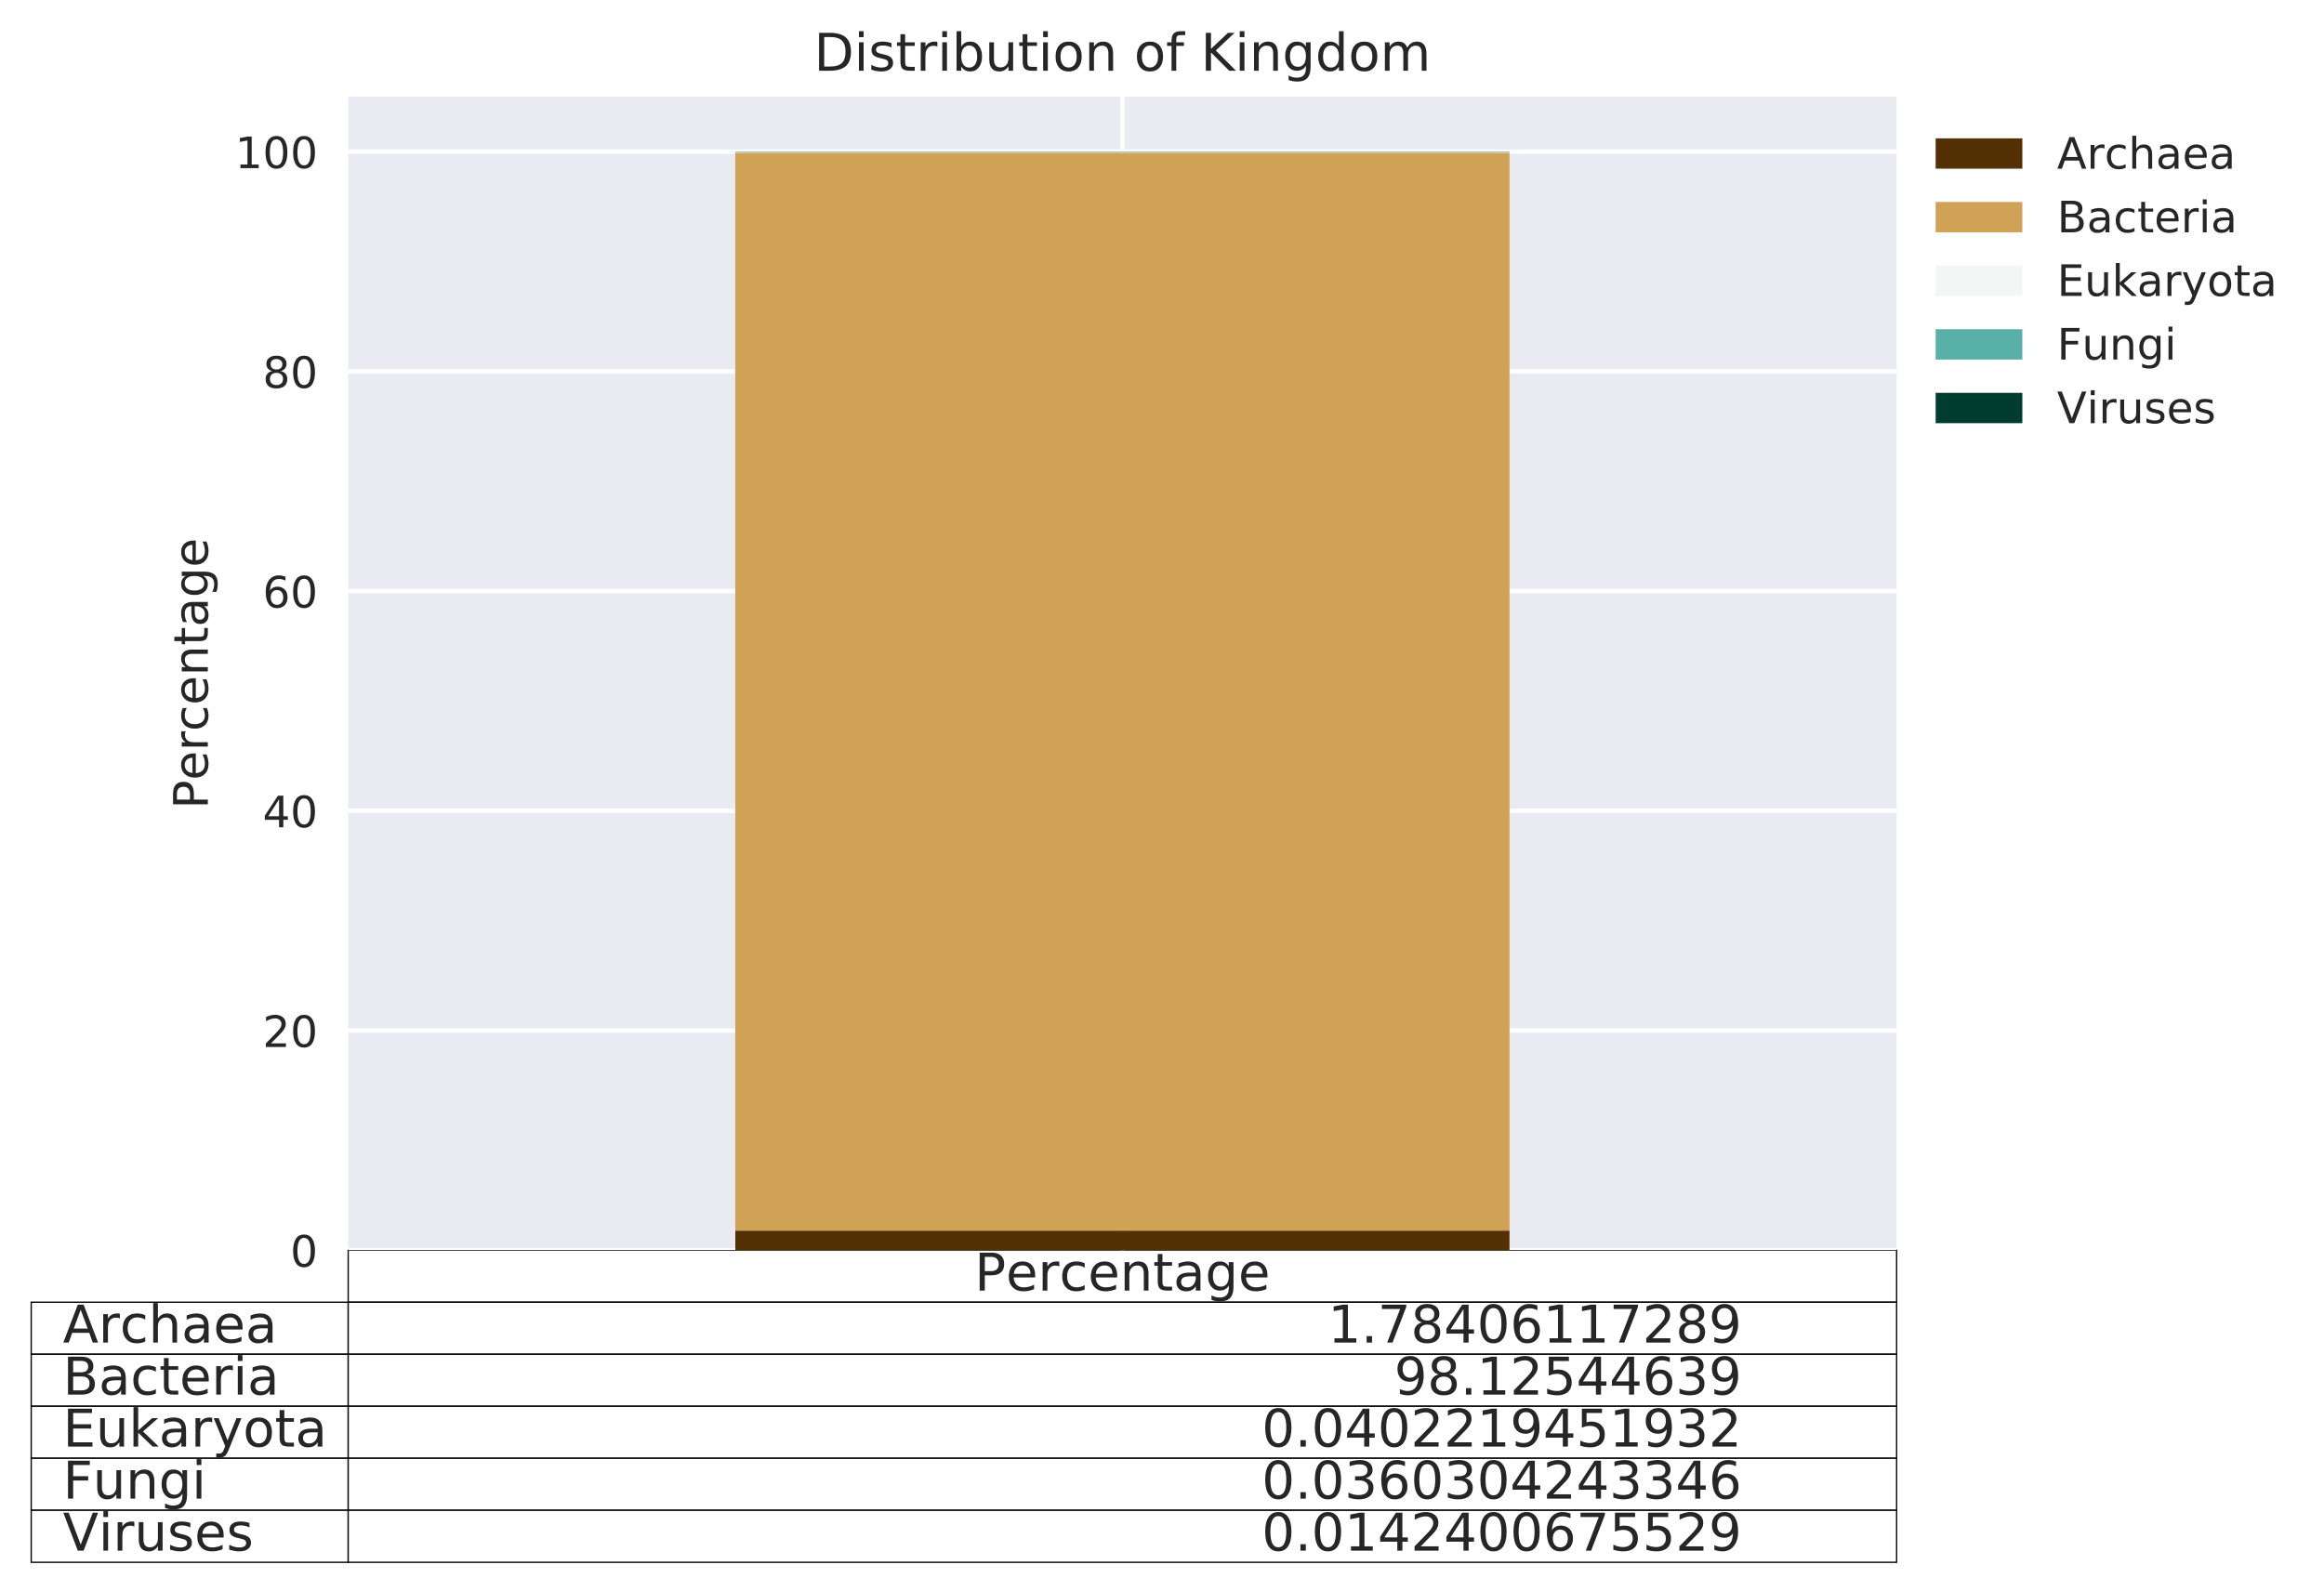
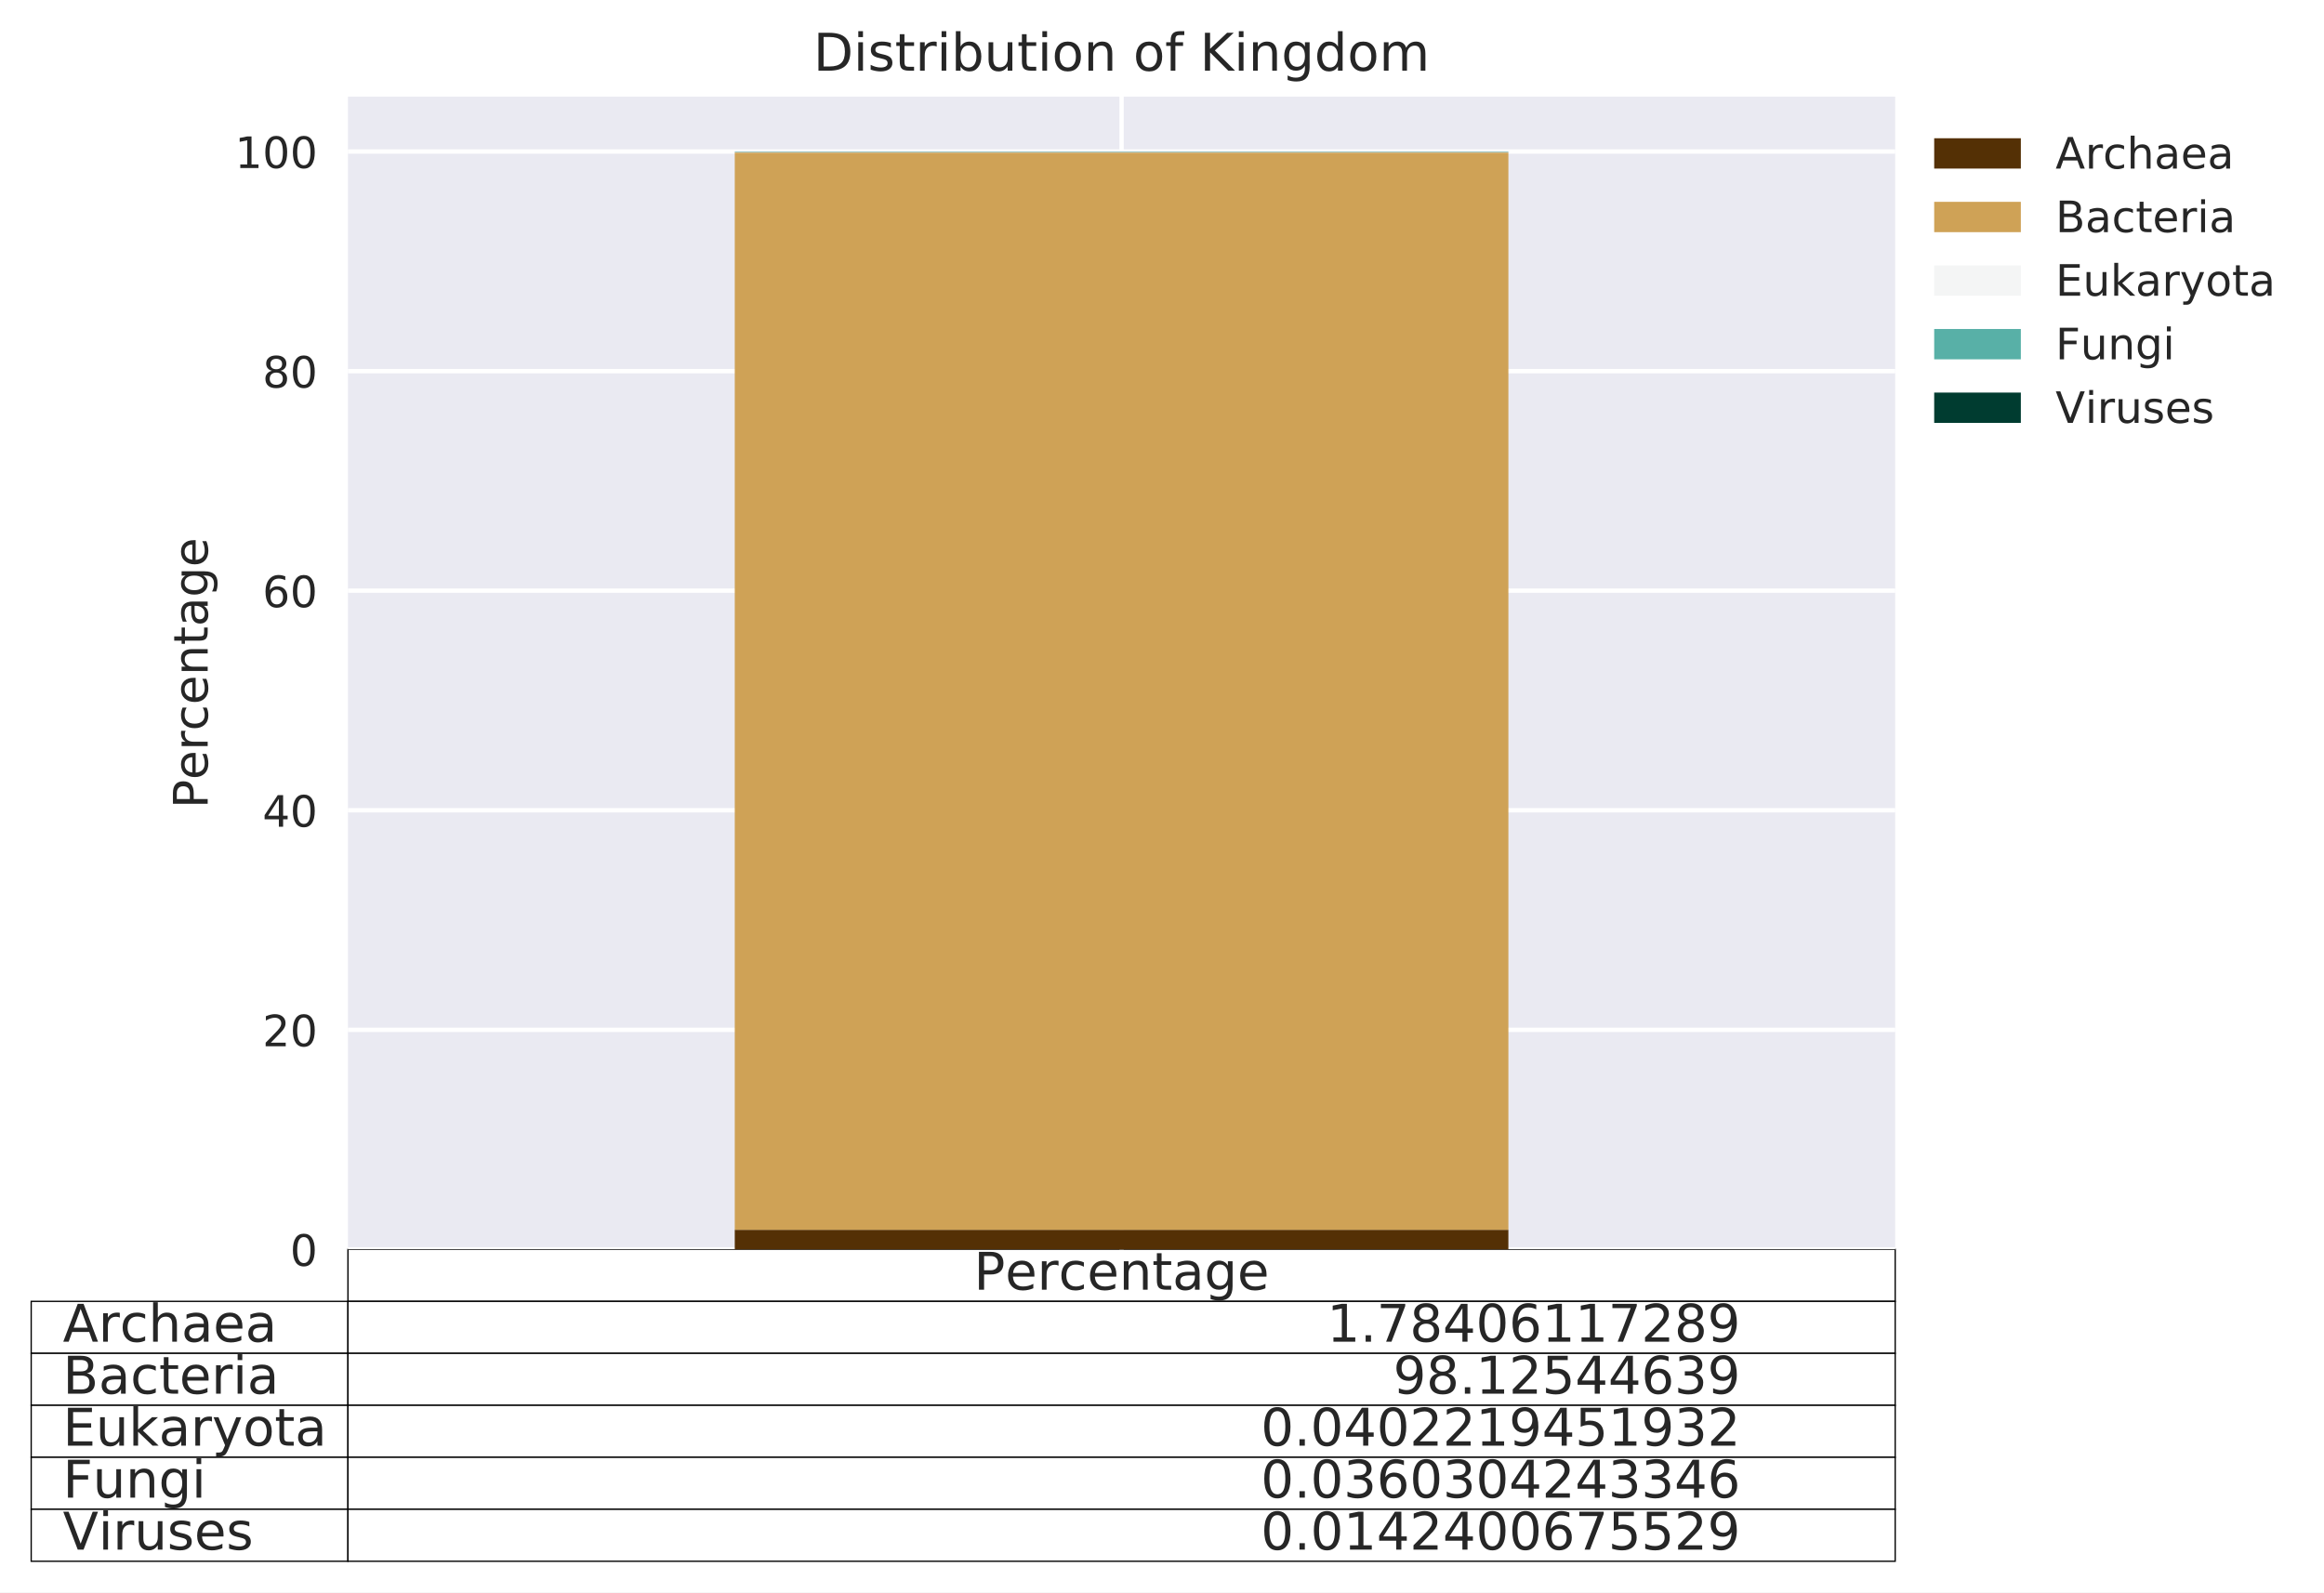
- <svg xmlns="http://www.w3.org/2000/svg" xmlns:xlink="http://www.w3.org/1999/xlink" height="367pt" version="1.1" viewBox="0 0 536 367" width="536pt">
+ <svg xmlns="http://www.w3.org/2000/svg" xmlns:xlink="http://www.w3.org/1999/xlink" height="367.63pt" version="1.1" viewBox="0 0 536.4 367.63" width="536.4pt">
  <defs>
    <style type="text/css">
*{stroke-linecap:butt;stroke-linejoin:round;}
  </style>
  </defs>
  <g id="figure_1">
    <g id="patch_1">
      <path d="M 0 367.63  L 536.4 367.63  L 536.4 -0  L 0 -0  z " style="fill:#ffffff;" />
    </g>
    <g id="axes_1">
      <g id="patch_2">
        <path d="M 80.309 288.43  L 437.429 288.43  L 437.429 22.318  L 80.309 22.318  z " style="fill:#eaeaf2;" />
      </g>
      <g id="table_1">
        <g id="patch_3">
          <path d="M 80.309 300.43  L 437.429 300.43  L 437.429 288.43  L 80.309 288.43  z " style="fill:#ffffff;stroke:#000000;stroke-linejoin:miter;stroke-width:0.3;" />
        </g>
        <g id="text_1">
          <defs>
            <path d="M 19.672 64.797  L 19.672 37.406  L 32.078 37.406  Q 38.969 37.406 42.719 40.969  Q 46.484 44.531 46.484 51.125  Q 46.484 57.672 42.719 61.234  Q 38.969 64.797 32.078 64.797  z M 9.812 72.906  L 32.078 72.906  Q 44.344 72.906 50.609 67.359  Q 56.891 61.812 56.891 51.125  Q 56.891 40.328 50.609 34.812  Q 44.344 29.297 32.078 29.297  L 19.672 29.297  L 19.672 0  L 9.812 0  z " id="DejaVuSans-50" />
            <path d="M 56.203 29.594  L 56.203 25.203  L 14.891 25.203  Q 15.484 15.922 20.484 11.062  Q 25.484 6.203 34.422 6.203  Q 39.594 6.203 44.453 7.469  Q 49.312 8.734 54.109 11.281  L 54.109 2.781  Q 49.266 0.734 44.188 -0.344  Q 39.109 -1.422 33.891 -1.422  Q 20.797 -1.422 13.156 6.188  Q 5.516 13.812 5.516 26.812  Q 5.516 40.234 12.766 48.109  Q 20.016 56 32.328 56  Q 43.359 56 49.781 48.891  Q 56.203 41.797 56.203 29.594  z M 47.219 32.234  Q 47.125 39.594 43.094 43.984  Q 39.062 48.391 32.422 48.391  Q 24.906 48.391 20.391 44.141  Q 15.875 39.891 15.188 32.172  z " id="DejaVuSans-65" />
            <path d="M 41.109 46.297  Q 39.594 47.172 37.812 47.578  Q 36.031 48 33.891 48  Q 26.266 48 22.188 43.047  Q 18.109 38.094 18.109 28.812  L 18.109 0  L 9.078 0  L 9.078 54.688  L 18.109 54.688  L 18.109 46.188  Q 20.953 51.172 25.484 53.578  Q 30.031 56 36.531 56  Q 37.453 56 38.578 55.875  Q 39.703 55.766 41.062 55.516  z " id="DejaVuSans-72" />
            <path d="M 48.781 52.594  L 48.781 44.188  Q 44.969 46.297 41.141 47.344  Q 37.312 48.391 33.406 48.391  Q 24.656 48.391 19.812 42.844  Q 14.984 37.312 14.984 27.297  Q 14.984 17.281 19.812 11.734  Q 24.656 6.203 33.406 6.203  Q 37.312 6.203 41.141 7.25  Q 44.969 8.297 48.781 10.406  L 48.781 2.094  Q 45.016 0.344 40.984 -0.531  Q 36.969 -1.422 32.422 -1.422  Q 20.062 -1.422 12.781 6.344  Q 5.516 14.109 5.516 27.297  Q 5.516 40.672 12.859 48.328  Q 20.219 56 33.016 56  Q 37.156 56 41.109 55.141  Q 45.062 54.297 48.781 52.594  z " id="DejaVuSans-63" />
            <path d="M 54.891 33.016  L 54.891 0  L 45.906 0  L 45.906 32.719  Q 45.906 40.484 42.875 44.328  Q 39.844 48.188 33.797 48.188  Q 26.516 48.188 22.312 43.547  Q 18.109 38.922 18.109 30.906  L 18.109 0  L 9.078 0  L 9.078 54.688  L 18.109 54.688  L 18.109 46.188  Q 21.344 51.125 25.703 53.562  Q 30.078 56 35.797 56  Q 45.219 56 50.047 50.172  Q 54.891 44.344 54.891 33.016  z " id="DejaVuSans-6e" />
            <path d="M 18.312 70.219  L 18.312 54.688  L 36.812 54.688  L 36.812 47.703  L 18.312 47.703  L 18.312 18.016  Q 18.312 11.328 20.141 9.422  Q 21.969 7.516 27.594 7.516  L 36.812 7.516  L 36.812 0  L 27.594 0  Q 17.188 0 13.234 3.875  Q 9.281 7.766 9.281 18.016  L 9.281 47.703  L 2.688 47.703  L 2.688 54.688  L 9.281 54.688  L 9.281 70.219  z " id="DejaVuSans-74" />
            <path d="M 34.281 27.484  Q 23.391 27.484 19.188 25  Q 14.984 22.516 14.984 16.5  Q 14.984 11.719 18.141 8.906  Q 21.297 6.109 26.703 6.109  Q 34.188 6.109 38.703 11.406  Q 43.219 16.703 43.219 25.484  L 43.219 27.484  z M 52.203 31.203  L 52.203 0  L 43.219 0  L 43.219 8.297  Q 40.141 3.328 35.547 0.953  Q 30.953 -1.422 24.312 -1.422  Q 15.922 -1.422 10.953 3.297  Q 6 8.016 6 15.922  Q 6 25.141 12.172 29.828  Q 18.359 34.516 30.609 34.516  L 43.219 34.516  L 43.219 35.406  Q 43.219 41.609 39.141 45  Q 35.062 48.391 27.688 48.391  Q 23 48.391 18.547 47.266  Q 14.109 46.141 10.016 43.891  L 10.016 52.203  Q 14.938 54.109 19.578 55.047  Q 24.219 56 28.609 56  Q 40.484 56 46.344 49.844  Q 52.203 43.703 52.203 31.203  z " id="DejaVuSans-61" />
            <path d="M 45.406 27.984  Q 45.406 37.75 41.375 43.109  Q 37.359 48.484 30.078 48.484  Q 22.859 48.484 18.828 43.109  Q 14.797 37.75 14.797 27.984  Q 14.797 18.266 18.828 12.891  Q 22.859 7.516 30.078 7.516  Q 37.359 7.516 41.375 12.891  Q 45.406 18.266 45.406 27.984  z M 54.391 6.781  Q 54.391 -7.172 48.188 -13.984  Q 42 -20.797 29.203 -20.797  Q 24.469 -20.797 20.266 -20.094  Q 16.062 -19.391 12.109 -17.922  L 12.109 -9.188  Q 16.062 -11.328 19.922 -12.344  Q 23.781 -13.375 27.781 -13.375  Q 36.625 -13.375 41.016 -8.766  Q 45.406 -4.156 45.406 5.172  L 45.406 9.625  Q 42.625 4.781 38.281 2.391  Q 33.938 0 27.875 0  Q 17.828 0 11.672 7.656  Q 5.516 15.328 5.516 27.984  Q 5.516 40.672 11.672 48.328  Q 17.828 56 27.875 56  Q 33.938 56 38.281 53.609  Q 42.625 51.219 45.406 46.391  L 45.406 54.688  L 54.391 54.688  z " id="DejaVuSans-67" />
          </defs>
          <g style="fill:#262626;" transform="translate(224.7742 297.7414)scale(0.12 -0.12)">
            <use xlink:href="#DejaVuSans-50" />
            <use x="60.256" xlink:href="#DejaVuSans-65" />
            <use x="121.779" xlink:href="#DejaVuSans-72" />
            <use x="162.861" xlink:href="#DejaVuSans-63" />
            <use x="217.842" xlink:href="#DejaVuSans-65" />
            <use x="279.365" xlink:href="#DejaVuSans-6e" />
            <use x="342.744" xlink:href="#DejaVuSans-74" />
            <use x="381.953" xlink:href="#DejaVuSans-61" />
            <use x="443.232" xlink:href="#DejaVuSans-67" />
            <use x="506.709" xlink:href="#DejaVuSans-65" />
          </g>
        </g>
        <g id="patch_4">
          <path d="M 7.2 312.43  L 80.309 312.43  L 80.309 300.43  L 7.2 300.43  z " style="fill:#ffffff;stroke:#000000;stroke-linejoin:miter;stroke-width:0.3;" />
        </g>
        <g id="text_2">
          <defs>
            <path d="M 34.188 63.188  L 20.797 26.906  L 47.609 26.906  z M 28.609 72.906  L 39.797 72.906  L 67.578 0  L 57.328 0  L 50.688 18.703  L 17.828 18.703  L 11.188 0  L 0.781 0  z " id="DejaVuSans-41" />
            <path d="M 54.891 33.016  L 54.891 0  L 45.906 0  L 45.906 32.719  Q 45.906 40.484 42.875 44.328  Q 39.844 48.188 33.797 48.188  Q 26.516 48.188 22.312 43.547  Q 18.109 38.922 18.109 30.906  L 18.109 0  L 9.078 0  L 9.078 75.984  L 18.109 75.984  L 18.109 46.188  Q 21.344 51.125 25.703 53.562  Q 30.078 56 35.797 56  Q 45.219 56 50.047 50.172  Q 54.891 44.344 54.891 33.016  z " id="DejaVuSans-68" />
          </defs>
          <g style="fill:#262626;" transform="translate(14.51093 309.7414)scale(0.12 -0.12)">
            <use xlink:href="#DejaVuSans-41" />
            <use x="68.408" xlink:href="#DejaVuSans-72" />
            <use x="109.49" xlink:href="#DejaVuSans-63" />
            <use x="164.471" xlink:href="#DejaVuSans-68" />
            <use x="227.85" xlink:href="#DejaVuSans-61" />
            <use x="289.129" xlink:href="#DejaVuSans-65" />
            <use x="350.652" xlink:href="#DejaVuSans-61" />
          </g>
        </g>
        <g id="patch_5">
          <path d="M 80.309 312.43  L 437.429 312.43  L 437.429 300.43  L 80.309 300.43  z " style="fill:#ffffff;stroke:#000000;stroke-linejoin:miter;stroke-width:0.3;" />
        </g>
        <g id="text_3">
          <defs>
            <path d="M 12.406 8.297  L 28.516 8.297  L 28.516 63.922  L 10.984 60.406  L 10.984 69.391  L 28.422 72.906  L 38.281 72.906  L 38.281 8.297  L 54.391 8.297  L 54.391 0  L 12.406 0  z " id="DejaVuSans-31" />
            <path d="M 10.688 12.406  L 21 12.406  L 21 0  L 10.688 0  z " id="DejaVuSans-2e" />
            <path d="M 8.203 72.906  L 55.078 72.906  L 55.078 68.703  L 28.609 0  L 18.312 0  L 43.219 64.594  L 8.203 64.594  z " id="DejaVuSans-37" />
            <path d="M 31.781 34.625  Q 24.75 34.625 20.719 30.859  Q 16.703 27.094 16.703 20.516  Q 16.703 13.922 20.719 10.156  Q 24.75 6.391 31.781 6.391  Q 38.812 6.391 42.859 10.172  Q 46.922 13.969 46.922 20.516  Q 46.922 27.094 42.891 30.859  Q 38.875 34.625 31.781 34.625  z M 21.922 38.812  Q 15.578 40.375 12.031 44.719  Q 8.5 49.078 8.5 55.328  Q 8.5 64.062 14.719 69.141  Q 20.953 74.219 31.781 74.219  Q 42.672 74.219 48.875 69.141  Q 55.078 64.062 55.078 55.328  Q 55.078 49.078 51.531 44.719  Q 48 40.375 41.703 38.812  Q 48.828 37.156 52.797 32.312  Q 56.781 27.484 56.781 20.516  Q 56.781 9.906 50.312 4.234  Q 43.844 -1.422 31.781 -1.422  Q 19.734 -1.422 13.25 4.234  Q 6.781 9.906 6.781 20.516  Q 6.781 27.484 10.781 32.312  Q 14.797 37.156 21.922 38.812  z M 18.312 54.391  Q 18.312 48.734 21.844 45.562  Q 25.391 42.391 31.781 42.391  Q 38.141 42.391 41.719 45.562  Q 45.312 48.734 45.312 54.391  Q 45.312 60.062 41.719 63.234  Q 38.141 66.406 31.781 66.406  Q 25.391 66.406 21.844 63.234  Q 18.312 60.062 18.312 54.391  z " id="DejaVuSans-38" />
            <path d="M 37.797 64.312  L 12.891 25.391  L 37.797 25.391  z M 35.203 72.906  L 47.609 72.906  L 47.609 25.391  L 58.016 25.391  L 58.016 17.188  L 47.609 17.188  L 47.609 0  L 37.797 0  L 37.797 17.188  L 4.891 17.188  L 4.891 26.703  z " id="DejaVuSans-34" />
            <path d="M 31.781 66.406  Q 24.172 66.406 20.328 58.906  Q 16.5 51.422 16.5 36.375  Q 16.5 21.391 20.328 13.891  Q 24.172 6.391 31.781 6.391  Q 39.453 6.391 43.281 13.891  Q 47.125 21.391 47.125 36.375  Q 47.125 51.422 43.281 58.906  Q 39.453 66.406 31.781 66.406  z M 31.781 74.219  Q 44.047 74.219 50.516 64.516  Q 56.984 54.828 56.984 36.375  Q 56.984 17.969 50.516 8.266  Q 44.047 -1.422 31.781 -1.422  Q 19.531 -1.422 13.062 8.266  Q 6.594 17.969 6.594 36.375  Q 6.594 54.828 13.062 64.516  Q 19.531 74.219 31.781 74.219  z " id="DejaVuSans-30" />
            <path d="M 33.016 40.375  Q 26.375 40.375 22.484 35.828  Q 18.609 31.297 18.609 23.391  Q 18.609 15.531 22.484 10.953  Q 26.375 6.391 33.016 6.391  Q 39.656 6.391 43.531 10.953  Q 47.406 15.531 47.406 23.391  Q 47.406 31.297 43.531 35.828  Q 39.656 40.375 33.016 40.375  z M 52.594 71.297  L 52.594 62.312  Q 48.875 64.062 45.094 64.984  Q 41.312 65.922 37.594 65.922  Q 27.828 65.922 22.672 59.328  Q 17.531 52.734 16.797 39.406  Q 19.672 43.656 24.016 45.922  Q 28.375 48.188 33.594 48.188  Q 44.578 48.188 50.953 41.516  Q 57.328 34.859 57.328 23.391  Q 57.328 12.156 50.688 5.359  Q 44.047 -1.422 33.016 -1.422  Q 20.359 -1.422 13.672 8.266  Q 6.984 17.969 6.984 36.375  Q 6.984 53.656 15.188 63.938  Q 23.391 74.219 37.203 74.219  Q 40.922 74.219 44.703 73.484  Q 48.484 72.75 52.594 71.297  z " id="DejaVuSans-36" />
            <path d="M 19.188 8.297  L 53.609 8.297  L 53.609 0  L 7.328 0  L 7.328 8.297  Q 12.938 14.109 22.625 23.891  Q 32.328 33.688 34.812 36.531  Q 39.547 41.844 41.422 45.531  Q 43.312 49.219 43.312 52.781  Q 43.312 58.594 39.234 62.25  Q 35.156 65.922 28.609 65.922  Q 23.969 65.922 18.812 64.312  Q 13.672 62.703 7.812 59.422  L 7.812 69.391  Q 13.766 71.781 18.938 73  Q 24.125 74.219 28.422 74.219  Q 39.75 74.219 46.484 68.547  Q 53.219 62.891 53.219 53.422  Q 53.219 48.922 51.531 44.891  Q 49.859 40.875 45.406 35.406  Q 44.188 33.984 37.641 27.219  Q 31.109 20.453 19.188 8.297  z " id="DejaVuSans-32" />
            <path d="M 10.984 1.516  L 10.984 10.5  Q 14.703 8.734 18.5 7.812  Q 22.312 6.891 25.984 6.891  Q 35.75 6.891 40.891 13.453  Q 46.047 20.016 46.781 33.406  Q 43.953 29.203 39.594 26.953  Q 35.25 24.703 29.984 24.703  Q 19.047 24.703 12.672 31.312  Q 6.297 37.938 6.297 49.422  Q 6.297 60.641 12.938 67.422  Q 19.578 74.219 30.609 74.219  Q 43.266 74.219 49.922 64.516  Q 56.594 54.828 56.594 36.375  Q 56.594 19.141 48.406 8.859  Q 40.234 -1.422 26.422 -1.422  Q 22.703 -1.422 18.891 -0.688  Q 15.094 0.047 10.984 1.516  z M 30.609 32.422  Q 37.25 32.422 41.125 36.953  Q 45.016 41.5 45.016 49.422  Q 45.016 57.281 41.125 61.844  Q 37.25 66.406 30.609 66.406  Q 23.969 66.406 20.094 61.844  Q 16.219 57.281 16.219 49.422  Q 16.219 41.5 20.094 36.953  Q 23.969 32.422 30.609 32.422  z " id="DejaVuSans-39" />
          </defs>
          <g style="fill:#262626;" transform="translate(306.2835 309.7414)scale(0.12 -0.12)">
            <use xlink:href="#DejaVuSans-31" />
            <use x="63.623" xlink:href="#DejaVuSans-2e" />
            <use x="95.41" xlink:href="#DejaVuSans-37" />
            <use x="159.033" xlink:href="#DejaVuSans-38" />
            <use x="222.656" xlink:href="#DejaVuSans-34" />
            <use x="286.279" xlink:href="#DejaVuSans-30" />
            <use x="349.902" xlink:href="#DejaVuSans-36" />
            <use x="413.525" xlink:href="#DejaVuSans-31" />
            <use x="477.148" xlink:href="#DejaVuSans-31" />
            <use x="540.771" xlink:href="#DejaVuSans-37" />
            <use x="604.395" xlink:href="#DejaVuSans-32" />
            <use x="668.018" xlink:href="#DejaVuSans-38" />
            <use x="731.641" xlink:href="#DejaVuSans-39" />
          </g>
        </g>
        <g id="patch_6">
          <path d="M 7.2 324.43  L 80.309 324.43  L 80.309 312.43  L 7.2 312.43  z " style="fill:#ffffff;stroke:#000000;stroke-linejoin:miter;stroke-width:0.3;" />
        </g>
        <g id="text_4">
          <defs>
            <path d="M 19.672 34.812  L 19.672 8.109  L 35.5 8.109  Q 43.453 8.109 47.281 11.406  Q 51.125 14.703 51.125 21.484  Q 51.125 28.328 47.281 31.562  Q 43.453 34.812 35.5 34.812  z M 19.672 64.797  L 19.672 42.828  L 34.281 42.828  Q 41.5 42.828 45.031 45.531  Q 48.578 48.25 48.578 53.812  Q 48.578 59.328 45.031 62.062  Q 41.5 64.797 34.281 64.797  z M 9.812 72.906  L 35.016 72.906  Q 46.297 72.906 52.391 68.219  Q 58.5 63.531 58.5 54.891  Q 58.5 48.188 55.375 44.234  Q 52.25 40.281 46.188 39.312  Q 53.469 37.75 57.5 32.781  Q 61.531 27.828 61.531 20.406  Q 61.531 10.641 54.891 5.312  Q 48.25 0 35.984 0  L 9.812 0  z " id="DejaVuSans-42" />
            <path d="M 9.422 54.688  L 18.406 54.688  L 18.406 0  L 9.422 0  z M 9.422 75.984  L 18.406 75.984  L 18.406 64.594  L 9.422 64.594  z " id="DejaVuSans-69" />
          </defs>
          <g style="fill:#262626;" transform="translate(14.51093 321.7414)scale(0.12 -0.12)">
            <use xlink:href="#DejaVuSans-42" />
            <use x="68.604" xlink:href="#DejaVuSans-61" />
            <use x="129.883" xlink:href="#DejaVuSans-63" />
            <use x="184.863" xlink:href="#DejaVuSans-74" />
            <use x="224.072" xlink:href="#DejaVuSans-65" />
            <use x="285.596" xlink:href="#DejaVuSans-72" />
            <use x="326.709" xlink:href="#DejaVuSans-69" />
            <use x="354.492" xlink:href="#DejaVuSans-61" />
          </g>
        </g>
        <g id="patch_7">
          <path d="M 80.309 324.43  L 437.429 324.43  L 437.429 312.43  L 80.309 312.43  z " style="fill:#ffffff;stroke:#000000;stroke-linejoin:miter;stroke-width:0.3;" />
        </g>
        <g id="text_5">
          <defs>
            <path d="M 10.797 72.906  L 49.516 72.906  L 49.516 64.594  L 19.828 64.594  L 19.828 46.734  Q 21.969 47.469 24.109 47.828  Q 26.266 48.188 28.422 48.188  Q 40.625 48.188 47.75 41.5  Q 54.891 34.812 54.891 23.391  Q 54.891 11.625 47.562 5.094  Q 40.234 -1.422 26.906 -1.422  Q 22.312 -1.422 17.547 -0.641  Q 12.797 0.141 7.719 1.703  L 7.719 11.625  Q 12.109 9.234 16.797 8.062  Q 21.484 6.891 26.703 6.891  Q 35.156 6.891 40.078 11.328  Q 45.016 15.766 45.016 23.391  Q 45.016 31 40.078 35.438  Q 35.156 39.891 26.703 39.891  Q 22.75 39.891 18.812 39.016  Q 14.891 38.141 10.797 36.281  z " id="DejaVuSans-35" />
            <path d="M 40.578 39.312  Q 47.656 37.797 51.625 33  Q 55.609 28.219 55.609 21.188  Q 55.609 10.406 48.188 4.484  Q 40.766 -1.422 27.094 -1.422  Q 22.516 -1.422 17.656 -0.516  Q 12.797 0.391 7.625 2.203  L 7.625 11.719  Q 11.719 9.328 16.594 8.109  Q 21.484 6.891 26.812 6.891  Q 36.078 6.891 40.938 10.547  Q 45.797 14.203 45.797 21.188  Q 45.797 27.641 41.281 31.266  Q 36.766 34.906 28.719 34.906  L 20.219 34.906  L 20.219 43.016  L 29.109 43.016  Q 36.375 43.016 40.234 45.922  Q 44.094 48.828 44.094 54.297  Q 44.094 59.906 40.109 62.906  Q 36.141 65.922 28.719 65.922  Q 24.656 65.922 20.016 65.031  Q 15.375 64.156 9.812 62.312  L 9.812 71.094  Q 15.438 72.656 20.344 73.438  Q 25.25 74.219 29.594 74.219  Q 40.828 74.219 47.359 69.109  Q 53.906 64.016 53.906 55.328  Q 53.906 49.266 50.438 45.094  Q 46.969 40.922 40.578 39.312  z " id="DejaVuSans-33" />
          </defs>
          <g style="fill:#262626;" transform="translate(321.5535 321.7414)scale(0.12 -0.12)">
            <use xlink:href="#DejaVuSans-39" />
            <use x="63.623" xlink:href="#DejaVuSans-38" />
            <use x="127.246" xlink:href="#DejaVuSans-2e" />
            <use x="159.033" xlink:href="#DejaVuSans-31" />
            <use x="222.656" xlink:href="#DejaVuSans-32" />
            <use x="286.279" xlink:href="#DejaVuSans-35" />
            <use x="349.902" xlink:href="#DejaVuSans-34" />
            <use x="413.525" xlink:href="#DejaVuSans-34" />
            <use x="477.148" xlink:href="#DejaVuSans-36" />
            <use x="540.771" xlink:href="#DejaVuSans-33" />
            <use x="604.395" xlink:href="#DejaVuSans-39" />
          </g>
        </g>
        <g id="patch_8">
          <path d="M 7.2 336.43  L 80.309 336.43  L 80.309 324.43  L 7.2 324.43  z " style="fill:#ffffff;stroke:#000000;stroke-linejoin:miter;stroke-width:0.3;" />
        </g>
        <g id="text_6">
          <defs>
            <path d="M 9.812 72.906  L 55.906 72.906  L 55.906 64.594  L 19.672 64.594  L 19.672 43.016  L 54.391 43.016  L 54.391 34.719  L 19.672 34.719  L 19.672 8.297  L 56.781 8.297  L 56.781 0  L 9.812 0  z " id="DejaVuSans-45" />
            <path d="M 8.5 21.578  L 8.5 54.688  L 17.484 54.688  L 17.484 21.922  Q 17.484 14.156 20.5 10.266  Q 23.531 6.391 29.594 6.391  Q 36.859 6.391 41.078 11.031  Q 45.312 15.672 45.312 23.688  L 45.312 54.688  L 54.297 54.688  L 54.297 0  L 45.312 0  L 45.312 8.406  Q 42.047 3.422 37.719 1  Q 33.406 -1.422 27.688 -1.422  Q 18.266 -1.422 13.375 4.438  Q 8.5 10.297 8.5 21.578  z M 31.109 56  z " id="DejaVuSans-75" />
            <path d="M 9.078 75.984  L 18.109 75.984  L 18.109 31.109  L 44.922 54.688  L 56.391 54.688  L 27.391 29.109  L 57.625 0  L 45.906 0  L 18.109 26.703  L 18.109 0  L 9.078 0  z " id="DejaVuSans-6b" />
            <path d="M 32.172 -5.078  Q 28.375 -14.844 24.75 -17.812  Q 21.141 -20.797 15.094 -20.797  L 7.906 -20.797  L 7.906 -13.281  L 13.188 -13.281  Q 16.891 -13.281 18.938 -11.516  Q 21 -9.766 23.484 -3.219  L 25.094 0.875  L 2.984 54.688  L 12.5 54.688  L 29.594 11.922  L 46.688 54.688  L 56.203 54.688  z " id="DejaVuSans-79" />
            <path d="M 30.609 48.391  Q 23.391 48.391 19.188 42.75  Q 14.984 37.109 14.984 27.297  Q 14.984 17.484 19.156 11.844  Q 23.344 6.203 30.609 6.203  Q 37.797 6.203 41.984 11.859  Q 46.188 17.531 46.188 27.297  Q 46.188 37.016 41.984 42.703  Q 37.797 48.391 30.609 48.391  z M 30.609 56  Q 42.328 56 49.016 48.375  Q 55.719 40.766 55.719 27.297  Q 55.719 13.875 49.016 6.219  Q 42.328 -1.422 30.609 -1.422  Q 18.844 -1.422 12.172 6.219  Q 5.516 13.875 5.516 27.297  Q 5.516 40.766 12.172 48.375  Q 18.844 56 30.609 56  z " id="DejaVuSans-6f" />
          </defs>
          <g style="fill:#262626;" transform="translate(14.51093 333.7414)scale(0.12 -0.12)">
            <use xlink:href="#DejaVuSans-45" />
            <use x="63.184" xlink:href="#DejaVuSans-75" />
            <use x="126.562" xlink:href="#DejaVuSans-6b" />
            <use x="184.457" xlink:href="#DejaVuSans-61" />
            <use x="245.736" xlink:href="#DejaVuSans-72" />
            <use x="286.85" xlink:href="#DejaVuSans-79" />
            <use x="346.029" xlink:href="#DejaVuSans-6f" />
            <use x="407.211" xlink:href="#DejaVuSans-74" />
            <use x="446.42" xlink:href="#DejaVuSans-61" />
          </g>
        </g>
        <g id="patch_9">
          <path d="M 80.309 336.43  L 437.429 336.43  L 437.429 324.43  L 80.309 324.43  z " style="fill:#ffffff;stroke:#000000;stroke-linejoin:miter;stroke-width:0.3;" />
        </g>
        <g id="text_7">
          <g style="fill:#262626;" transform="translate(291.0135 333.7414)scale(0.12 -0.12)">
            <use xlink:href="#DejaVuSans-30" />
            <use x="63.623" xlink:href="#DejaVuSans-2e" />
            <use x="95.41" xlink:href="#DejaVuSans-30" />
            <use x="159.033" xlink:href="#DejaVuSans-34" />
            <use x="222.656" xlink:href="#DejaVuSans-30" />
            <use x="286.279" xlink:href="#DejaVuSans-32" />
            <use x="349.902" xlink:href="#DejaVuSans-32" />
            <use x="413.525" xlink:href="#DejaVuSans-31" />
            <use x="477.148" xlink:href="#DejaVuSans-39" />
            <use x="540.771" xlink:href="#DejaVuSans-34" />
            <use x="604.395" xlink:href="#DejaVuSans-35" />
            <use x="668.018" xlink:href="#DejaVuSans-31" />
            <use x="731.641" xlink:href="#DejaVuSans-39" />
            <use x="795.264" xlink:href="#DejaVuSans-33" />
            <use x="858.887" xlink:href="#DejaVuSans-32" />
          </g>
        </g>
        <g id="patch_10">
          <path d="M 7.2 348.43  L 80.309 348.43  L 80.309 336.43  L 7.2 336.43  z " style="fill:#ffffff;stroke:#000000;stroke-linejoin:miter;stroke-width:0.3;" />
        </g>
        <g id="text_8">
          <defs>
            <path d="M 9.812 72.906  L 51.703 72.906  L 51.703 64.594  L 19.672 64.594  L 19.672 43.109  L 48.578 43.109  L 48.578 34.812  L 19.672 34.812  L 19.672 0  L 9.812 0  z " id="DejaVuSans-46" />
          </defs>
          <g style="fill:#262626;" transform="translate(14.51093 345.7414)scale(0.12 -0.12)">
            <use xlink:href="#DejaVuSans-46" />
            <use x="57.441" xlink:href="#DejaVuSans-75" />
            <use x="120.82" xlink:href="#DejaVuSans-6e" />
            <use x="184.199" xlink:href="#DejaVuSans-67" />
            <use x="247.676" xlink:href="#DejaVuSans-69" />
          </g>
        </g>
        <g id="patch_11">
          <path d="M 80.309 348.43  L 437.429 348.43  L 437.429 336.43  L 80.309 336.43  z " style="fill:#ffffff;stroke:#000000;stroke-linejoin:miter;stroke-width:0.3;" />
        </g>
        <g id="text_9">
          <g style="fill:#262626;" transform="translate(291.0135 345.7414)scale(0.12 -0.12)">
            <use xlink:href="#DejaVuSans-30" />
            <use x="63.623" xlink:href="#DejaVuSans-2e" />
            <use x="95.41" xlink:href="#DejaVuSans-30" />
            <use x="159.033" xlink:href="#DejaVuSans-33" />
            <use x="222.656" xlink:href="#DejaVuSans-36" />
            <use x="286.279" xlink:href="#DejaVuSans-30" />
            <use x="349.902" xlink:href="#DejaVuSans-33" />
            <use x="413.525" xlink:href="#DejaVuSans-30" />
            <use x="477.148" xlink:href="#DejaVuSans-34" />
            <use x="540.771" xlink:href="#DejaVuSans-32" />
            <use x="604.395" xlink:href="#DejaVuSans-34" />
            <use x="668.018" xlink:href="#DejaVuSans-33" />
            <use x="731.641" xlink:href="#DejaVuSans-33" />
            <use x="795.264" xlink:href="#DejaVuSans-34" />
            <use x="858.887" xlink:href="#DejaVuSans-36" />
          </g>
        </g>
        <g id="patch_12">
          <path d="M 7.2 360.43  L 80.309 360.43  L 80.309 348.43  L 7.2 348.43  z " style="fill:#ffffff;stroke:#000000;stroke-linejoin:miter;stroke-width:0.3;" />
        </g>
        <g id="text_10">
          <defs>
            <path d="M 28.609 0  L 0.781 72.906  L 11.078 72.906  L 34.188 11.531  L 57.328 72.906  L 67.578 72.906  L 39.797 0  z " id="DejaVuSans-56" />
            <path d="M 44.281 53.078  L 44.281 44.578  Q 40.484 46.531 36.375 47.5  Q 32.281 48.484 27.875 48.484  Q 21.188 48.484 17.844 46.438  Q 14.5 44.391 14.5 40.281  Q 14.5 37.156 16.891 35.375  Q 19.281 33.594 26.516 31.984  L 29.594 31.297  Q 39.156 29.25 43.188 25.516  Q 47.219 21.781 47.219 15.094  Q 47.219 7.469 41.188 3.016  Q 35.156 -1.422 24.609 -1.422  Q 20.219 -1.422 15.453 -0.562  Q 10.688 0.297 5.422 2  L 5.422 11.281  Q 10.406 8.688 15.234 7.391  Q 20.062 6.109 24.812 6.109  Q 31.156 6.109 34.562 8.281  Q 37.984 10.453 37.984 14.406  Q 37.984 18.062 35.516 20.016  Q 33.062 21.969 24.703 23.781  L 21.578 24.516  Q 13.234 26.266 9.516 29.906  Q 5.812 33.547 5.812 39.891  Q 5.812 47.609 11.281 51.797  Q 16.75 56 26.812 56  Q 31.781 56 36.172 55.266  Q 40.578 54.547 44.281 53.078  z " id="DejaVuSans-73" />
          </defs>
          <g style="fill:#262626;" transform="translate(14.51093 357.7414)scale(0.12 -0.12)">
            <use xlink:href="#DejaVuSans-56" />
            <use x="68.377" xlink:href="#DejaVuSans-69" />
            <use x="96.16" xlink:href="#DejaVuSans-72" />
            <use x="137.273" xlink:href="#DejaVuSans-75" />
            <use x="200.652" xlink:href="#DejaVuSans-73" />
            <use x="252.752" xlink:href="#DejaVuSans-65" />
            <use x="314.275" xlink:href="#DejaVuSans-73" />
          </g>
        </g>
        <g id="patch_13">
          <path d="M 80.309 360.43  L 437.429 360.43  L 437.429 348.43  L 80.309 348.43  z " style="fill:#ffffff;stroke:#000000;stroke-linejoin:miter;stroke-width:0.3;" />
        </g>
        <g id="text_11">
          <g style="fill:#262626;" transform="translate(291.0135 357.7414)scale(0.12 -0.12)">
            <use xlink:href="#DejaVuSans-30" />
            <use x="63.623" xlink:href="#DejaVuSans-2e" />
            <use x="95.41" xlink:href="#DejaVuSans-30" />
            <use x="159.033" xlink:href="#DejaVuSans-31" />
            <use x="222.656" xlink:href="#DejaVuSans-34" />
            <use x="286.279" xlink:href="#DejaVuSans-32" />
            <use x="349.902" xlink:href="#DejaVuSans-34" />
            <use x="413.525" xlink:href="#DejaVuSans-30" />
            <use x="477.148" xlink:href="#DejaVuSans-30" />
            <use x="540.771" xlink:href="#DejaVuSans-36" />
            <use x="604.395" xlink:href="#DejaVuSans-37" />
            <use x="668.018" xlink:href="#DejaVuSans-35" />
            <use x="731.641" xlink:href="#DejaVuSans-35" />
            <use x="795.264" xlink:href="#DejaVuSans-32" />
            <use x="858.887" xlink:href="#DejaVuSans-39" />
          </g>
        </g>
      </g>
      <g id="matplotlib.axis_1">
        <g id="xtick_1">
          <g id="line2d_1">
-             <path clip-path="url(#pe3d955ba50)" d="M 258.869 288.43  L 258.869 22.318  " style="fill:none;stroke:#ffffff;stroke-linecap:round;" />
+             <path clip-path="url(#p2730d4b7ba)" d="M 258.869 288.43  L 258.869 22.318  " style="fill:none;stroke:#ffffff;stroke-linecap:round;" />
          </g>
        </g>
      </g>
      <g id="matplotlib.axis_2">
        <g id="ytick_1">
          <g id="line2d_2">
-             <path clip-path="url(#pe3d955ba50)" d="M 80.309 288.43  L 437.429 288.43  " style="fill:none;stroke:#ffffff;stroke-linecap:round;" />
+             <path clip-path="url(#p2730d4b7ba)" d="M 80.309 288.43  L 437.429 288.43  " style="fill:none;stroke:#ffffff;stroke-linecap:round;" />
          </g>
          <g id="line2d_3" />
          <g id="text_12">
            <g style="fill:#262626;" transform="translate(66.94675 292.2293)scale(0.1 -0.1)">
              <use xlink:href="#DejaVuSans-30" />
            </g>
          </g>
        </g>
        <g id="ytick_2">
          <g id="line2d_4">
-             <path clip-path="url(#pe3d955ba50)" d="M 80.309 237.742  L 437.429 237.742  " style="fill:none;stroke:#ffffff;stroke-linecap:round;" />
+             <path clip-path="url(#p2730d4b7ba)" d="M 80.309 237.742  L 437.429 237.742  " style="fill:none;stroke:#ffffff;stroke-linecap:round;" />
          </g>
          <g id="line2d_5" />
          <g id="text_13">
            <g style="fill:#262626;" transform="translate(60.58425 241.5413)scale(0.1 -0.1)">
              <use xlink:href="#DejaVuSans-32" />
              <use x="63.623" xlink:href="#DejaVuSans-30" />
            </g>
          </g>
        </g>
        <g id="ytick_3">
          <g id="line2d_6">
-             <path clip-path="url(#pe3d955ba50)" d="M 80.309 187.054  L 437.429 187.054  " style="fill:none;stroke:#ffffff;stroke-linecap:round;" />
+             <path clip-path="url(#p2730d4b7ba)" d="M 80.309 187.054  L 437.429 187.054  " style="fill:none;stroke:#ffffff;stroke-linecap:round;" />
          </g>
          <g id="line2d_7" />
          <g id="text_14">
            <g style="fill:#262626;" transform="translate(60.58425 190.8533)scale(0.1 -0.1)">
              <use xlink:href="#DejaVuSans-34" />
              <use x="63.623" xlink:href="#DejaVuSans-30" />
            </g>
          </g>
        </g>
        <g id="ytick_4">
          <g id="line2d_8">
-             <path clip-path="url(#pe3d955ba50)" d="M 80.309 136.366  L 437.429 136.366  " style="fill:none;stroke:#ffffff;stroke-linecap:round;" />
+             <path clip-path="url(#p2730d4b7ba)" d="M 80.309 136.366  L 437.429 136.366  " style="fill:none;stroke:#ffffff;stroke-linecap:round;" />
          </g>
          <g id="line2d_9" />
          <g id="text_15">
            <g style="fill:#262626;" transform="translate(60.58425 140.1653)scale(0.1 -0.1)">
              <use xlink:href="#DejaVuSans-36" />
              <use x="63.623" xlink:href="#DejaVuSans-30" />
            </g>
          </g>
        </g>
        <g id="ytick_5">
          <g id="line2d_10">
-             <path clip-path="url(#pe3d955ba50)" d="M 80.309 85.678  L 437.429 85.678  " style="fill:none;stroke:#ffffff;stroke-linecap:round;" />
+             <path clip-path="url(#p2730d4b7ba)" d="M 80.309 85.678  L 437.429 85.678  " style="fill:none;stroke:#ffffff;stroke-linecap:round;" />
          </g>
          <g id="line2d_11" />
          <g id="text_16">
            <g style="fill:#262626;" transform="translate(60.58425 89.47734)scale(0.1 -0.1)">
              <use xlink:href="#DejaVuSans-38" />
              <use x="63.623" xlink:href="#DejaVuSans-30" />
            </g>
          </g>
        </g>
        <g id="ytick_6">
          <g id="line2d_12">
-             <path clip-path="url(#pe3d955ba50)" d="M 80.309 34.99  L 437.429 34.99  " style="fill:none;stroke:#ffffff;stroke-linecap:round;" />
+             <path clip-path="url(#p2730d4b7ba)" d="M 80.309 34.99  L 437.429 34.99  " style="fill:none;stroke:#ffffff;stroke-linecap:round;" />
          </g>
          <g id="line2d_13" />
          <g id="text_17">
            <g style="fill:#262626;" transform="translate(54.22175 38.78934)scale(0.1 -0.1)">
              <use xlink:href="#DejaVuSans-31" />
              <use x="63.623" xlink:href="#DejaVuSans-30" />
              <use x="127.246" xlink:href="#DejaVuSans-30" />
            </g>
          </g>
        </g>
        <g id="text_18">
          <g style="fill:#262626;" transform="translate(47.93409 186.6279)rotate(-90)scale(0.11 -0.11)">
            <use xlink:href="#DejaVuSans-50" />
            <use x="60.256" xlink:href="#DejaVuSans-65" />
            <use x="121.779" xlink:href="#DejaVuSans-72" />
            <use x="162.861" xlink:href="#DejaVuSans-63" />
            <use x="217.842" xlink:href="#DejaVuSans-65" />
            <use x="279.365" xlink:href="#DejaVuSans-6e" />
            <use x="342.744" xlink:href="#DejaVuSans-74" />
            <use x="381.953" xlink:href="#DejaVuSans-61" />
            <use x="443.232" xlink:href="#DejaVuSans-67" />
            <use x="506.709" xlink:href="#DejaVuSans-65" />
          </g>
        </g>
      </g>
      <g id="patch_14">
-         <path clip-path="url(#pe3d955ba50)" d="M 169.589 288.43  L 348.149 288.43  L 348.149 283.909  L 169.589 283.909  z " style="fill:#543005;" />
+         <path clip-path="url(#p2730d4b7ba)" d="M 169.589 288.43  L 348.149 288.43  L 348.149 283.909  L 169.589 283.909  z " style="fill:#543005;" />
      </g>
      <g id="patch_15">
-         <path clip-path="url(#pe3d955ba50)" d="M 169.589 283.909  L 348.149 283.909  L 348.149 35.219  L 169.589 35.219  z " style="fill:#cfa256;" />
+         <path clip-path="url(#p2730d4b7ba)" d="M 169.589 283.909  L 348.149 283.909  L 348.149 35.219  L 169.589 35.219  z " style="fill:#cfa256;" />
      </g>
      <g id="patch_16">
-         <path clip-path="url(#pe3d955ba50)" d="M 169.589 35.219  L 348.149 35.219  L 348.149 35.118  L 169.589 35.118  z " style="fill:#f4f5f5;" />
+         <path clip-path="url(#p2730d4b7ba)" d="M 169.589 35.219  L 348.149 35.219  L 348.149 35.118  L 169.589 35.118  z " style="fill:#f4f5f5;" />
      </g>
      <g id="patch_17">
-         <path clip-path="url(#pe3d955ba50)" d="M 169.589 35.118  L 348.149 35.118  L 348.149 35.026  L 169.589 35.026  z " style="fill:#58b0a7;" />
+         <path clip-path="url(#p2730d4b7ba)" d="M 169.589 35.118  L 348.149 35.118  L 348.149 35.026  L 169.589 35.026  z " style="fill:#58b0a7;" />
      </g>
      <g id="patch_18">
-         <path clip-path="url(#pe3d955ba50)" d="M 169.589 35.026  L 348.149 35.026  L 348.149 34.99  L 169.589 34.99  z " style="fill:#003c30;" />
+         <path clip-path="url(#p2730d4b7ba)" d="M 169.589 35.026  L 348.149 35.026  L 348.149 34.99  L 169.589 34.99  z " style="fill:#003c30;" />
      </g>
      <g id="patch_19">
        <path d="M 80.309 288.43  L 80.309 22.318  " style="fill:none;" />
      </g>
      <g id="patch_20">
        <path d="M 437.429 288.43  L 437.429 22.318  " style="fill:none;" />
      </g>
      <g id="patch_21">
        <path d="M 80.309 288.43  L 437.429 288.43  " style="fill:none;" />
      </g>
      <g id="patch_22">
        <path d="M 80.309 22.318  L 437.429 22.318  " style="fill:none;" />
      </g>
      <g id="text_19">
        <defs>
          <path d="M 19.672 64.797  L 19.672 8.109  L 31.594 8.109  Q 46.688 8.109 53.688 14.938  Q 60.688 21.781 60.688 36.531  Q 60.688 51.172 53.688 57.984  Q 46.688 64.797 31.594 64.797  z M 9.812 72.906  L 30.078 72.906  Q 51.266 72.906 61.172 64.094  Q 71.094 55.281 71.094 36.531  Q 71.094 17.672 61.125 8.828  Q 51.172 0 30.078 0  L 9.812 0  z " id="DejaVuSans-44" />
          <path d="M 48.688 27.297  Q 48.688 37.203 44.609 42.844  Q 40.531 48.484 33.406 48.484  Q 26.266 48.484 22.188 42.844  Q 18.109 37.203 18.109 27.297  Q 18.109 17.391 22.188 11.75  Q 26.266 6.109 33.406 6.109  Q 40.531 6.109 44.609 11.75  Q 48.688 17.391 48.688 27.297  z M 18.109 46.391  Q 20.953 51.266 25.266 53.625  Q 29.594 56 35.594 56  Q 45.562 56 51.781 48.094  Q 58.016 40.188 58.016 27.297  Q 58.016 14.406 51.781 6.484  Q 45.562 -1.422 35.594 -1.422  Q 29.594 -1.422 25.266 0.953  Q 20.953 3.328 18.109 8.203  L 18.109 0  L 9.078 0  L 9.078 75.984  L 18.109 75.984  z " id="DejaVuSans-62" />
          <path id="DejaVuSans-20" />
          <path d="M 37.109 75.984  L 37.109 68.5  L 28.516 68.5  Q 23.688 68.5 21.797 66.547  Q 19.922 64.594 19.922 59.516  L 19.922 54.688  L 34.719 54.688  L 34.719 47.703  L 19.922 47.703  L 19.922 0  L 10.891 0  L 10.891 47.703  L 2.297 47.703  L 2.297 54.688  L 10.891 54.688  L 10.891 58.5  Q 10.891 67.625 15.141 71.797  Q 19.391 75.984 28.609 75.984  z " id="DejaVuSans-66" />
          <path d="M 9.812 72.906  L 19.672 72.906  L 19.672 42.094  L 52.391 72.906  L 65.094 72.906  L 28.906 38.922  L 67.672 0  L 54.688 0  L 19.672 35.109  L 19.672 0  L 9.812 0  z " id="DejaVuSans-4b" />
          <path d="M 45.406 46.391  L 45.406 75.984  L 54.391 75.984  L 54.391 0  L 45.406 0  L 45.406 8.203  Q 42.578 3.328 38.25 0.953  Q 33.938 -1.422 27.875 -1.422  Q 17.969 -1.422 11.734 6.484  Q 5.516 14.406 5.516 27.297  Q 5.516 40.188 11.734 48.094  Q 17.969 56 27.875 56  Q 33.938 56 38.25 53.625  Q 42.578 51.266 45.406 46.391  z M 14.797 27.297  Q 14.797 17.391 18.875 11.75  Q 22.953 6.109 30.078 6.109  Q 37.203 6.109 41.297 11.75  Q 45.406 17.391 45.406 27.297  Q 45.406 37.203 41.297 42.844  Q 37.203 48.484 30.078 48.484  Q 22.953 48.484 18.875 42.844  Q 14.797 37.203 14.797 27.297  z " id="DejaVuSans-64" />
          <path d="M 52 44.188  Q 55.375 50.25 60.062 53.125  Q 64.75 56 71.094 56  Q 79.641 56 84.281 50.016  Q 88.922 44.047 88.922 33.016  L 88.922 0  L 79.891 0  L 79.891 32.719  Q 79.891 40.578 77.094 44.375  Q 74.312 48.188 68.609 48.188  Q 61.625 48.188 57.562 43.547  Q 53.516 38.922 53.516 30.906  L 53.516 0  L 44.484 0  L 44.484 32.719  Q 44.484 40.625 41.703 44.406  Q 38.922 48.188 33.109 48.188  Q 26.219 48.188 22.156 43.531  Q 18.109 38.875 18.109 30.906  L 18.109 0  L 9.078 0  L 9.078 54.688  L 18.109 54.688  L 18.109 46.188  Q 21.188 51.219 25.484 53.609  Q 29.781 56 35.688 56  Q 41.656 56 45.828 52.969  Q 50 49.953 52 44.188  z " id="DejaVuSans-6d" />
        </defs>
        <g style="fill:#262626;" transform="translate(187.7318 16.31812)scale(0.12 -0.12)">
          <use xlink:href="#DejaVuSans-44" />
          <use x="77.002" xlink:href="#DejaVuSans-69" />
          <use x="104.785" xlink:href="#DejaVuSans-73" />
          <use x="156.885" xlink:href="#DejaVuSans-74" />
          <use x="196.094" xlink:href="#DejaVuSans-72" />
          <use x="237.207" xlink:href="#DejaVuSans-69" />
          <use x="264.99" xlink:href="#DejaVuSans-62" />
          <use x="328.467" xlink:href="#DejaVuSans-75" />
          <use x="391.846" xlink:href="#DejaVuSans-74" />
          <use x="431.055" xlink:href="#DejaVuSans-69" />
          <use x="458.838" xlink:href="#DejaVuSans-6f" />
          <use x="520.02" xlink:href="#DejaVuSans-6e" />
          <use x="583.398" xlink:href="#DejaVuSans-20" />
          <use x="615.186" xlink:href="#DejaVuSans-6f" />
          <use x="676.367" xlink:href="#DejaVuSans-66" />
          <use x="711.572" xlink:href="#DejaVuSans-20" />
          <use x="743.359" xlink:href="#DejaVuSans-4b" />
          <use x="808.936" xlink:href="#DejaVuSans-69" />
          <use x="836.719" xlink:href="#DejaVuSans-6e" />
          <use x="900.098" xlink:href="#DejaVuSans-67" />
          <use x="963.574" xlink:href="#DejaVuSans-64" />
          <use x="1027.051" xlink:href="#DejaVuSans-6f" />
          <use x="1088.232" xlink:href="#DejaVuSans-6d" />
        </g>
      </g>
      <g id="legend_1">
        <g id="patch_23">
          <path d="M 446.429 38.917  L 466.429 38.917  L 466.429 31.917  L 446.429 31.917  z " style="fill:#543005;" />
        </g>
        <g id="text_20">
          <g style="fill:#262626;" transform="translate(474.4293 38.91656)scale(0.1 -0.1)">
            <use xlink:href="#DejaVuSans-41" />
            <use x="68.408" xlink:href="#DejaVuSans-72" />
            <use x="109.49" xlink:href="#DejaVuSans-63" />
            <use x="164.471" xlink:href="#DejaVuSans-68" />
            <use x="227.85" xlink:href="#DejaVuSans-61" />
            <use x="289.129" xlink:href="#DejaVuSans-65" />
            <use x="350.652" xlink:href="#DejaVuSans-61" />
          </g>
        </g>
        <g id="patch_24">
          <path d="M 446.429 53.595  L 466.429 53.595  L 466.429 46.595  L 446.429 46.595  z " style="fill:#cfa256;" />
        </g>
        <g id="text_21">
          <g style="fill:#262626;" transform="translate(474.4293 53.59469)scale(0.1 -0.1)">
            <use xlink:href="#DejaVuSans-42" />
            <use x="68.604" xlink:href="#DejaVuSans-61" />
            <use x="129.883" xlink:href="#DejaVuSans-63" />
            <use x="184.863" xlink:href="#DejaVuSans-74" />
            <use x="224.072" xlink:href="#DejaVuSans-65" />
            <use x="285.596" xlink:href="#DejaVuSans-72" />
            <use x="326.709" xlink:href="#DejaVuSans-69" />
            <use x="354.492" xlink:href="#DejaVuSans-61" />
          </g>
        </g>
        <g id="patch_25">
          <path d="M 446.429 68.273  L 466.429 68.273  L 466.429 61.273  L 446.429 61.273  z " style="fill:#f4f5f5;" />
        </g>
        <g id="text_22">
          <g style="fill:#262626;" transform="translate(474.4293 68.27281)scale(0.1 -0.1)">
            <use xlink:href="#DejaVuSans-45" />
            <use x="63.184" xlink:href="#DejaVuSans-75" />
            <use x="126.562" xlink:href="#DejaVuSans-6b" />
            <use x="184.457" xlink:href="#DejaVuSans-61" />
            <use x="245.736" xlink:href="#DejaVuSans-72" />
            <use x="286.85" xlink:href="#DejaVuSans-79" />
            <use x="346.029" xlink:href="#DejaVuSans-6f" />
            <use x="407.211" xlink:href="#DejaVuSans-74" />
            <use x="446.42" xlink:href="#DejaVuSans-61" />
          </g>
        </g>
        <g id="patch_26">
          <path d="M 446.429 82.951  L 466.429 82.951  L 466.429 75.951  L 446.429 75.951  z " style="fill:#58b0a7;" />
        </g>
        <g id="text_23">
          <g style="fill:#262626;" transform="translate(474.4293 82.95094)scale(0.1 -0.1)">
            <use xlink:href="#DejaVuSans-46" />
            <use x="57.441" xlink:href="#DejaVuSans-75" />
            <use x="120.82" xlink:href="#DejaVuSans-6e" />
            <use x="184.199" xlink:href="#DejaVuSans-67" />
            <use x="247.676" xlink:href="#DejaVuSans-69" />
          </g>
        </g>
        <g id="patch_27">
          <path d="M 446.429 97.629  L 466.429 97.629  L 466.429 90.629  L 446.429 90.629  z " style="fill:#003c30;" />
        </g>
        <g id="text_24">
          <g style="fill:#262626;" transform="translate(474.4293 97.62906)scale(0.1 -0.1)">
            <use xlink:href="#DejaVuSans-56" />
            <use x="68.377" xlink:href="#DejaVuSans-69" />
            <use x="96.16" xlink:href="#DejaVuSans-72" />
            <use x="137.273" xlink:href="#DejaVuSans-75" />
            <use x="200.652" xlink:href="#DejaVuSans-73" />
            <use x="252.752" xlink:href="#DejaVuSans-65" />
            <use x="314.275" xlink:href="#DejaVuSans-73" />
          </g>
        </g>
      </g>
    </g>
  </g>
  <defs>
-     <clipPath id="pe3d955ba50">
+     <clipPath id="p2730d4b7ba">
      <rect height="266.112" width="357.12" x="80.309" y="22.318" />
    </clipPath>
  </defs>
</svg>
